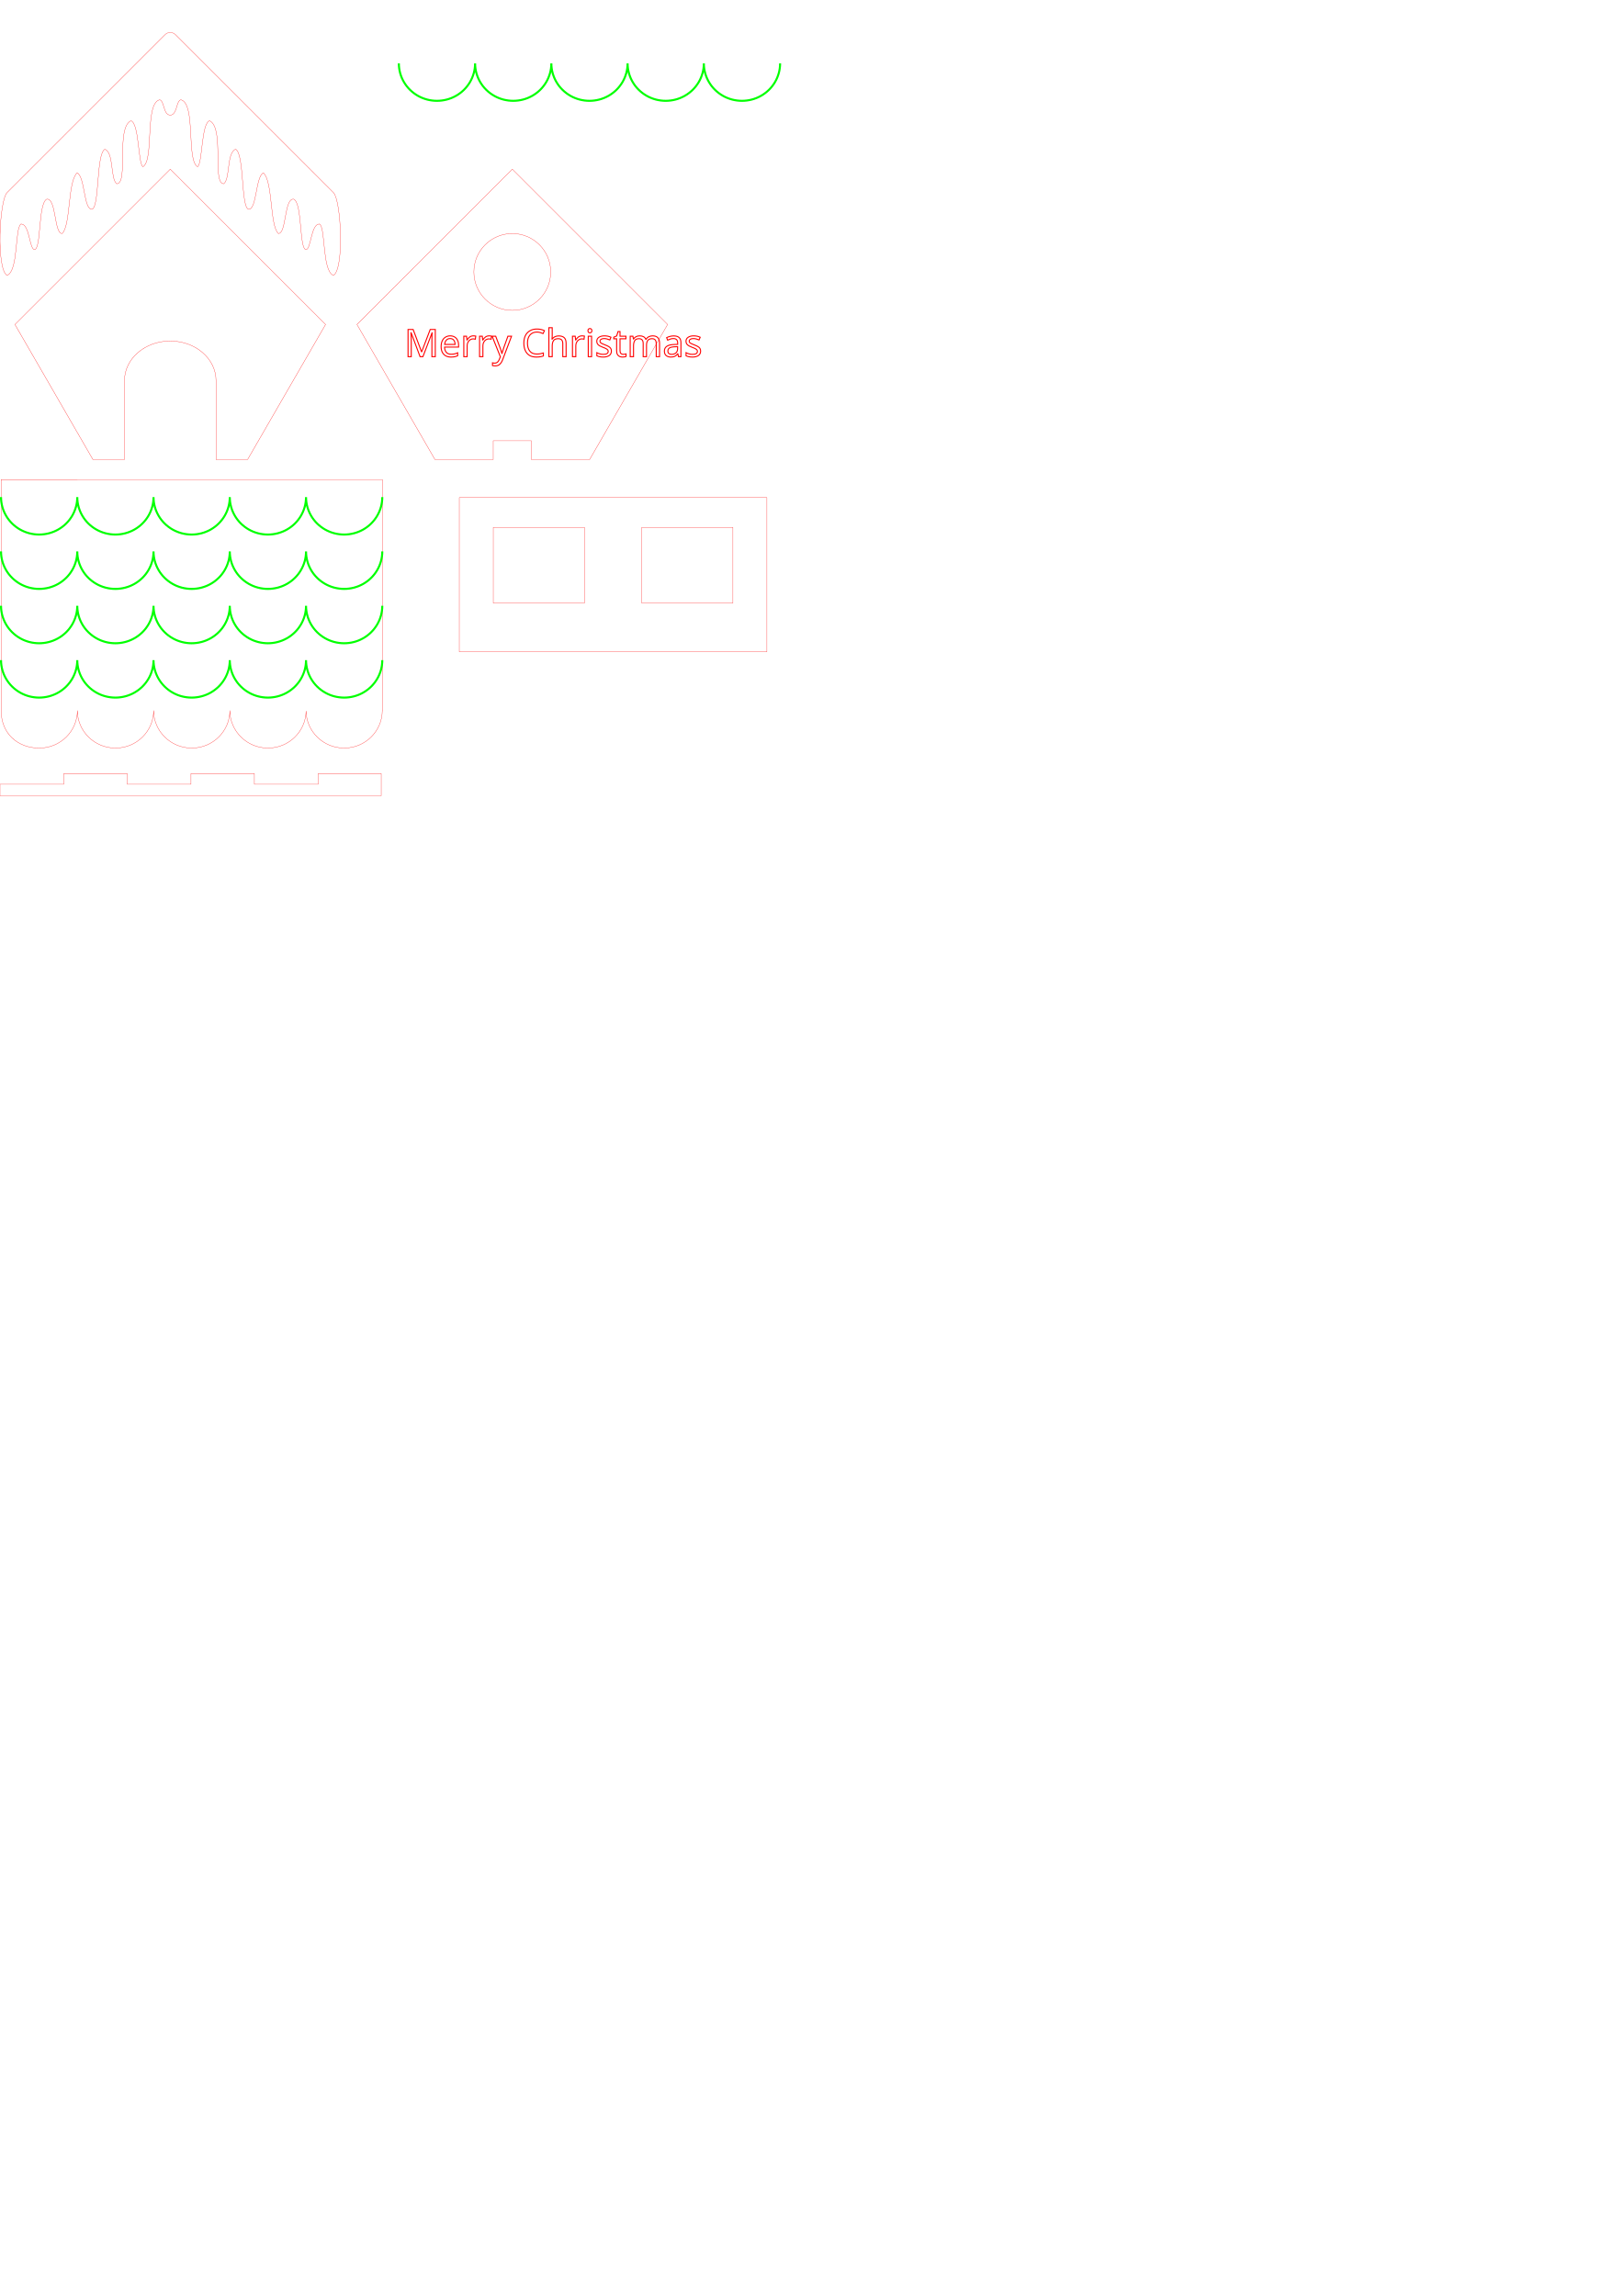
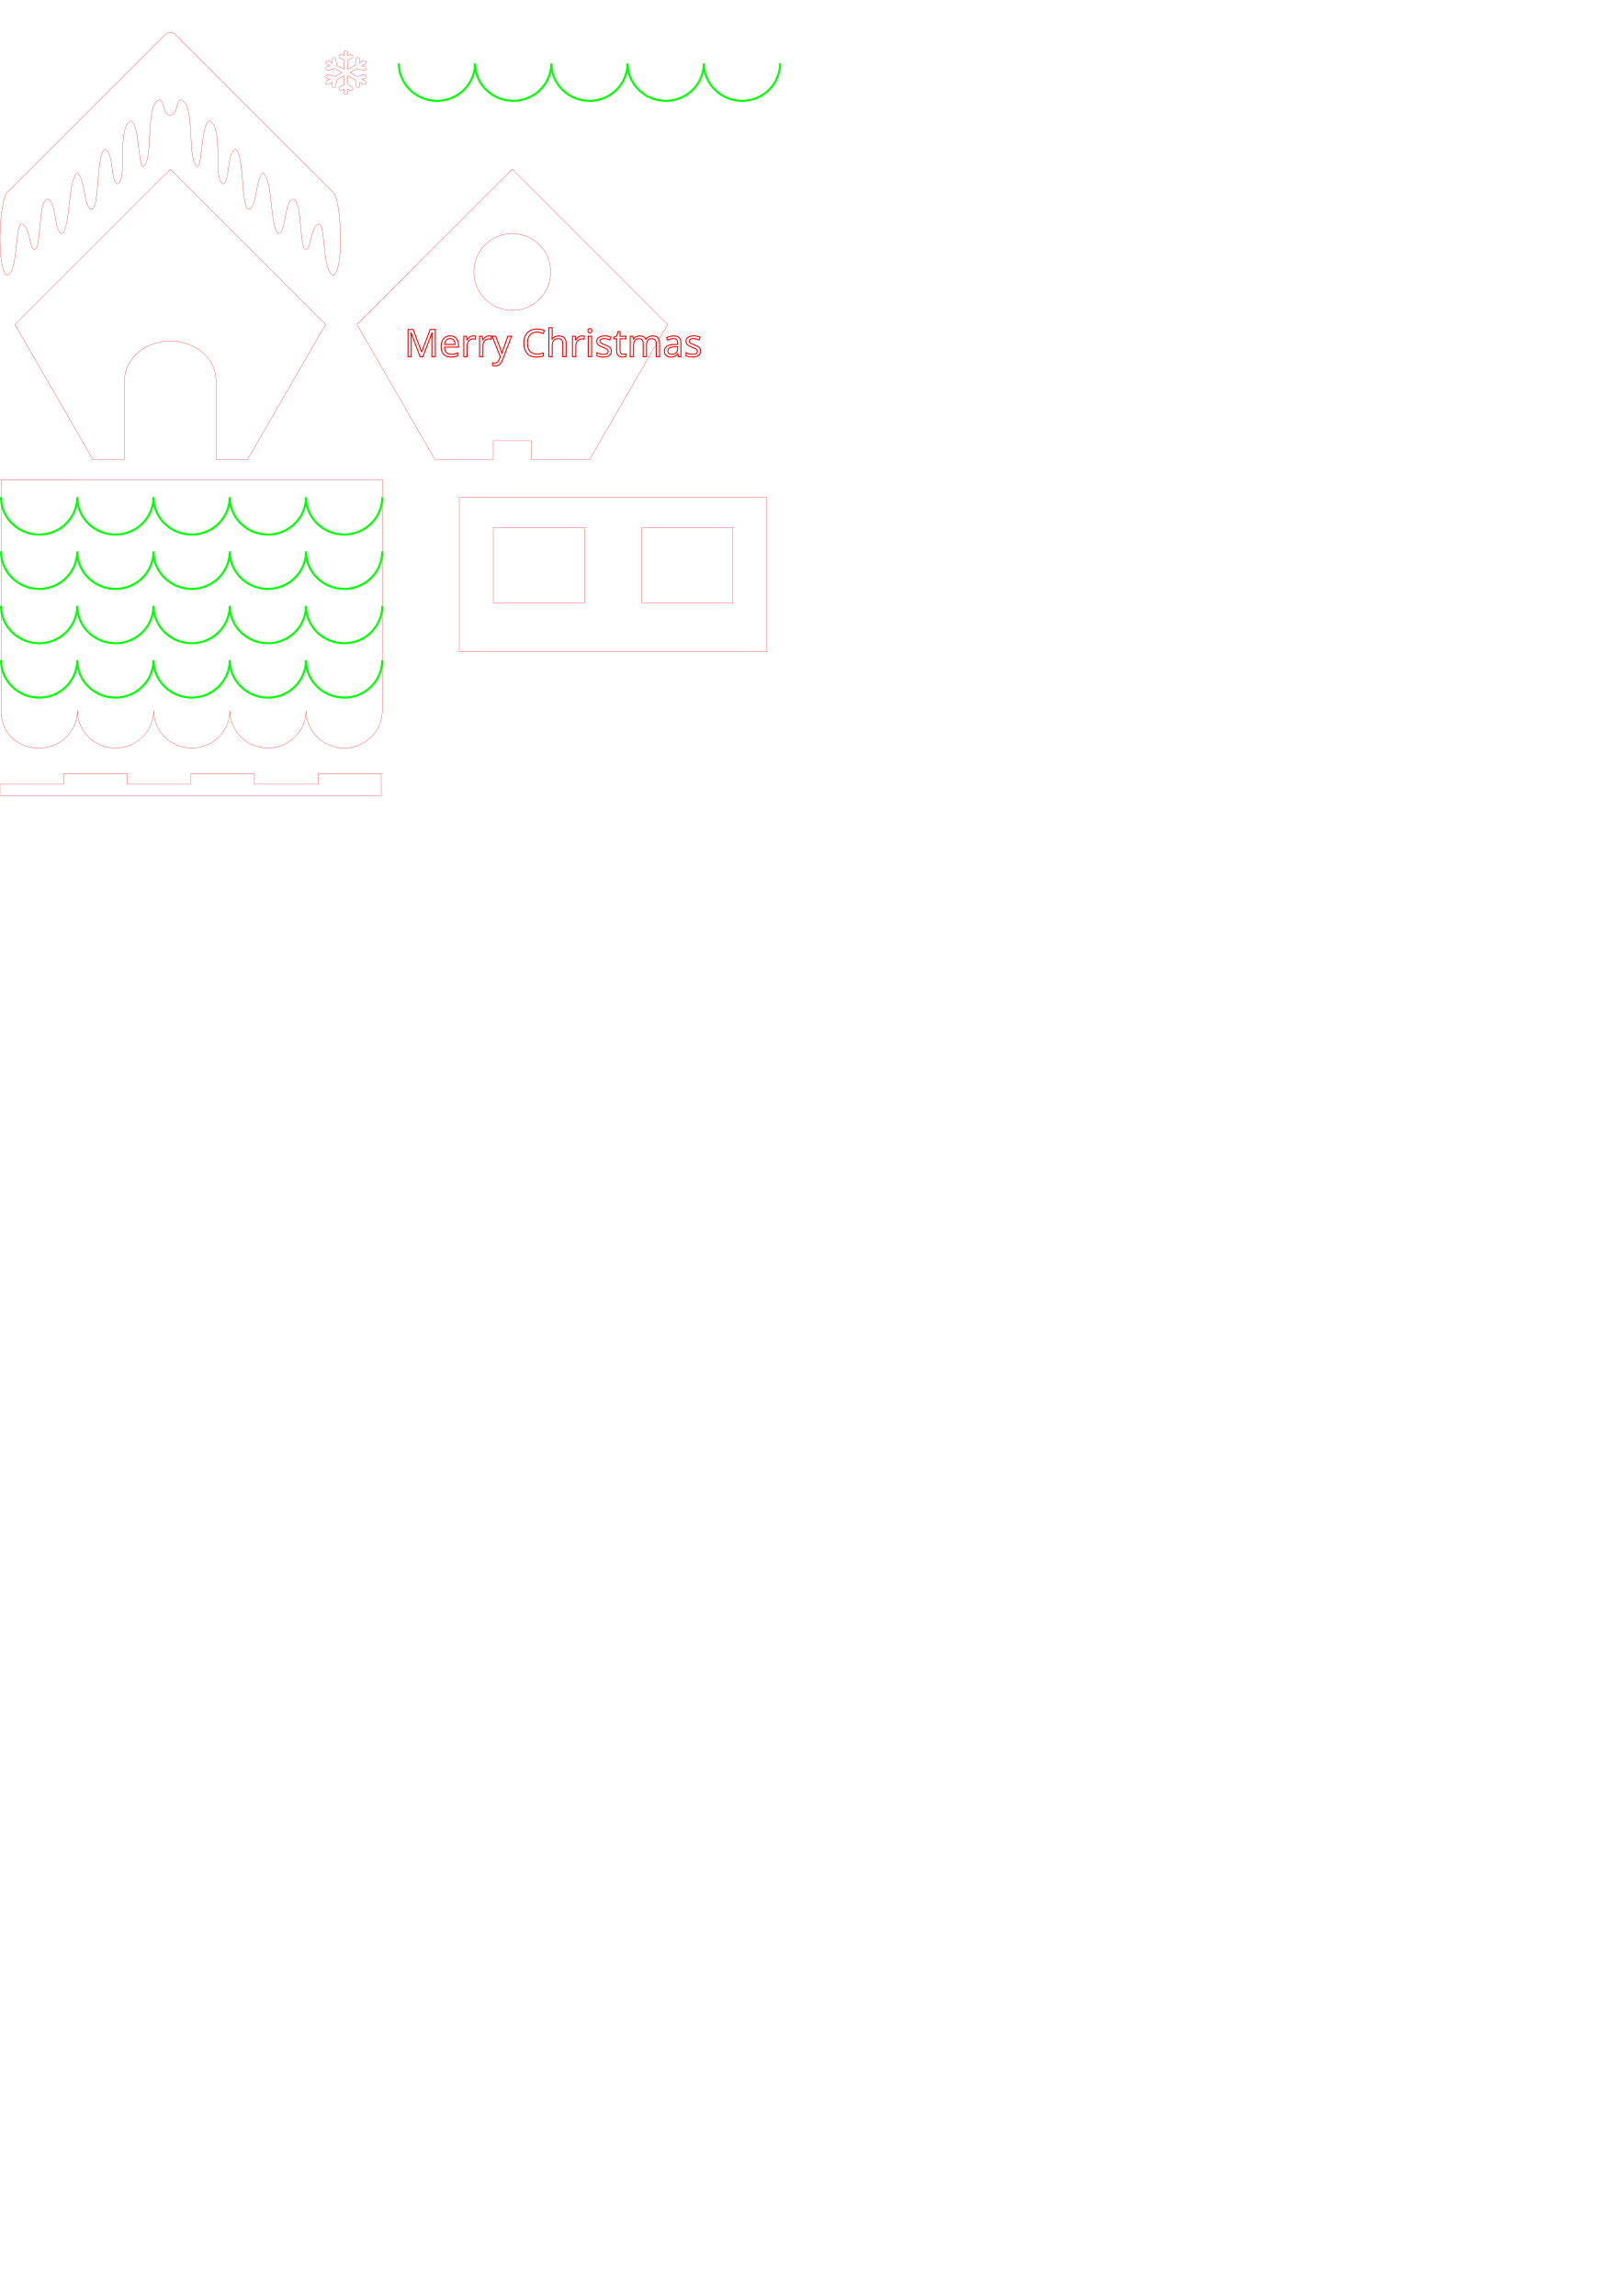
<svg xmlns="http://www.w3.org/2000/svg" width="420mm" height="594mm" viewBox="0 0 420 594" version="1.1" id="svg1">
  <defs id="defs1">
    <rect x="890.234" y="458.649" width="424.464" height="239.295" id="rect3" />
    <rect x="920.146" y="574.023" width="344.699" height="65.521" id="rect1" />
  </defs>
  <g id="layer1">
    <path id="path2" style="opacity:1;vector-effect:non-scaling-stroke;fill:none;fill-opacity:1;stroke:#ff0000;stroke-width:0.265;stroke-dasharray:none;-inkscape-stroke:hairline;stroke-opacity:1" d="M 44.04,43.768 3.863,83.945 24.04,118.893 H 32.201 V 98.465 c 2.4e-5,-5.655 5.301,-10.239 11.839,-10.239 6.539,6e-5 11.839,4.584 11.839,10.239 v 20.428 h 8.161 L 84.217,83.945 Z" />
    <path id="rect5" style="opacity:1;fill:none;fill-opacity:1;stroke:#ff0000;stroke-width:0.265;vector-effect:non-scaling-stroke;-inkscape-stroke:hairline;stroke-dasharray:none;stroke-opacity:1" d="m 118.804,128.74 v 39.891 h 79.571 v -39.891 z m 8.793,7.7 h 23.585 v 19.584 h -23.585 z m 38.4,0 h 23.585 v 19.584 h -23.585 z" />
    <g id="g15" style="vector-effect:non-scaling-stroke;stroke-width:0.265;stroke-dasharray:none;-inkscape-stroke:hairline;stroke:#ff0000;stroke-opacity:1" transform="translate(-18.86387)">
      <path id="path23" style="vector-effect:non-scaling-stroke;fill:none;fill-opacity:1;stroke:#ff0000;stroke-width:0.265;stroke-dasharray:none;-inkscape-stroke:hairline;stroke-opacity:1" d="M 151.377 43.768 L 111.2 83.945 L 131.377 118.892 L 146.449 118.892 L 146.449 114.036 L 156.306 114.036 L 156.306 118.892 L 171.378 118.892 L 191.554 83.945 L 151.377 43.768 z M 151.377 60.423 A 9.937 9.937 0 0 1 161.315 70.36 A 9.937 9.937 0 0 1 151.377 80.297 A 9.937 9.937 0 0 1 141.44 70.36 A 9.937 9.937 0 0 1 151.377 60.423 z " />
      <text xml:space="preserve" style="font-style:normal;font-variant:normal;font-weight:normal;font-stretch:normal;font-size:9.878px;font-family:'Brush Script MT';-inkscape-font-specification:'Brush Script MT, Normal';font-variant-ligatures:normal;font-variant-caps:normal;font-variant-numeric:normal;font-variant-east-asian:normal;text-align:start;writing-mode:lr-tb;direction:ltr;text-anchor:start;vector-effect:non-scaling-stroke;fill:none;stroke:#ff0000;stroke-width:0.265;stroke-dasharray:none;stroke-opacity:1;-inkscape-stroke:hairline" x="123.461" y="92.281" id="text4">
        <tspan id="tspan4" style="font-style:normal;font-variant:normal;font-weight:normal;font-stretch:normal;font-size:9.878px;font-family:'Brush Script MT';-inkscape-font-specification:'Brush Script MT, Normal';font-variant-ligatures:normal;font-variant-caps:normal;font-variant-numeric:normal;font-variant-east-asian:normal;vector-effect:non-scaling-stroke;stroke-width:0.265;stroke-dasharray:none;-inkscape-stroke:hairline;stroke:#ff0000;stroke-opacity:1" x="123.461" y="92.281">Merry Christmas</tspan>
      </text>
    </g>
    <g id="g14" transform="translate(-6.138414,-26.20853)" style="vector-effect:non-scaling-stroke;stroke-width:0.265;stroke-dasharray:none;-inkscape-stroke:hairline">
      <path id="rect9" style="opacity:1;vector-effect:non-scaling-stroke;fill:none;fill-opacity:1;stroke:#ff0000;stroke-width:0.265;stroke-dasharray:none;-inkscape-stroke:hairline;stroke-opacity:1" d="m 6.418,150.272 c 0,0 0.016,54.967 0.017,59.752 0.001,6.099 4.416,9.72 9.861,9.719 5.441,-3.7e-4 9.854,-4.346 9.86,-9.711 0.007,5.365 4.42,9.71 9.861,9.709 5.445,-6.5e-4 9.859,-4.352 9.859,-9.72 v 0 c 7.2e-4,5.369 4.416,9.72 9.861,9.72 5.445,-3.7e-4 9.859,-4.352 9.86,-9.72 v 0 c 7.2e-4,5.369 4.416,9.72 9.861,9.72 5.391,-0.005 9.78,-4.277 9.851,-9.592 0.071,5.316 4.461,9.589 9.853,9.592 5.446,-3.7e-4 9.86,-4.353 9.86,-9.721 h 0.017 v -59.749 z" />
      <g id="g9" transform="translate(-0.014822,1.246683)" style="stroke-width:0.529;stroke-dasharray:none">
        <path id="path9" style="opacity:1;fill:none;stroke:#00ff00;stroke-width:0.529;stroke-dasharray:none;stroke-opacity:1" d="m 6.418,153.56 c -3.37e-5,3.464 1.88,6.665 4.931,8.397 3.051,1.732 6.811,1.732 9.862,0 3.051,-1.732 4.931,-4.933 4.931,-8.397 m 0,0 c -3.4e-5,3.464 1.88,6.665 4.931,8.397 3.051,1.732 6.811,1.732 9.862,0 3.051,-1.732 4.931,-4.933 4.931,-8.397 m 0,0 c -3.4e-5,3.464 1.88,6.665 4.931,8.397 3.051,1.732 6.811,1.732 9.862,0 3.051,-1.732 4.931,-4.933 4.931,-8.397 m 0,0 c -3.4e-5,3.464 1.88,6.665 4.931,8.397 3.051,1.732 6.811,1.732 9.862,0 3.051,-1.732 4.931,-4.933 4.931,-8.397 m 0,0 c -3.4e-5,3.464 1.88,6.665 4.931,8.397 3.051,1.732 6.811,1.732 9.862,0 3.051,-1.732 4.931,-4.933 4.931,-8.397" />
        <path id="path9-2" style="opacity:1;fill:none;stroke:#00ff00;stroke-width:0.529;stroke-dasharray:none;stroke-opacity:1" d="m 6.418,167.621 c -3.37e-5,3.464 1.88,6.665 4.931,8.397 3.051,1.732 6.811,1.732 9.862,0 3.051,-1.732 4.931,-4.933 4.931,-8.397 m 0,0 c -3.4e-5,3.464 1.88,6.665 4.931,8.397 3.051,1.732 6.811,1.732 9.862,0 3.051,-1.732 4.931,-4.933 4.931,-8.397 m 0,0 c -3.4e-5,3.464 1.88,6.665 4.931,8.397 3.051,1.732 6.811,1.732 9.862,0 3.051,-1.732 4.931,-4.933 4.931,-8.397 m 0,0 c -3.4e-5,3.464 1.88,6.665 4.931,8.397 3.051,1.732 6.811,1.732 9.862,0 3.051,-1.732 4.931,-4.933 4.931,-8.397 m 0,0 c -3.4e-5,3.464 1.88,6.665 4.931,8.397 3.051,1.732 6.811,1.732 9.862,0 3.051,-1.732 4.931,-4.933 4.931,-8.397" />
        <path id="path9-4" style="opacity:1;fill:none;stroke:#00ff00;stroke-width:0.529;stroke-dasharray:none;stroke-opacity:1" d="m 6.418,181.682 c -3.3e-5,3.464 1.88,6.665 4.931,8.397 3.051,1.732 6.811,1.732 9.862,0 3.051,-1.732 4.931,-4.933 4.931,-8.397 m 0,0 c -3.4e-5,3.464 1.88,6.665 4.931,8.397 3.051,1.732 6.811,1.732 9.862,0 3.051,-1.732 4.931,-4.933 4.931,-8.397 m 0,0 c -3.4e-5,3.464 1.88,6.665 4.931,8.397 3.051,1.732 6.811,1.732 9.862,0 3.051,-1.732 4.931,-4.933 4.931,-8.397 m 0,0 c -3.4e-5,3.464 1.88,6.665 4.931,8.397 3.051,1.732 6.811,1.732 9.862,0 3.051,-1.732 4.931,-4.933 4.931,-8.397 m 0,0 c -3.4e-5,3.464 1.88,6.665 4.931,8.397 3.051,1.732 6.811,1.732 9.862,0 3.051,-1.732 4.931,-4.933 4.931,-8.397" />
        <path id="path9-5" style="opacity:1;fill:none;stroke:#00ff00;stroke-width:0.529;stroke-dasharray:none;stroke-opacity:1" d="m 6.418,195.743 c -3.37e-5,3.464 1.88,6.665 4.931,8.397 3.051,1.732 6.811,1.732 9.862,0 3.051,-1.732 4.931,-4.933 4.931,-8.397 m 0,0 c -3.4e-5,3.464 1.88,6.665 4.931,8.397 3.051,1.732 6.811,1.732 9.862,0 3.051,-1.732 4.931,-4.933 4.931,-8.397 m 0,0 c -3.4e-5,3.464 1.88,6.665 4.931,8.397 3.051,1.732 6.811,1.732 9.862,0 3.051,-1.732 4.931,-4.933 4.931,-8.397 m 0,0 c -3.4e-5,3.464 1.88,6.665 4.931,8.397 3.051,1.732 6.811,1.732 9.862,0 3.051,-1.732 4.931,-4.933 4.931,-8.397 m 0,0 c -3.4e-5,3.464 1.88,6.665 4.931,8.397 3.051,1.732 6.811,1.732 9.862,0 3.051,-1.732 4.931,-4.933 4.931,-8.397" />
      </g>
    </g>
    <path id="path5" style="opacity:1;fill:none;stroke:#00ff00;stroke-width:0.529;stroke-dasharray:none;stroke-opacity:1" d="m 103.168,16.387 c -3e-5,3.464 1.88,6.665 4.931,8.397 3.051,1.732 6.811,1.732 9.862,0 3.051,-1.732 4.931,-4.933 4.931,-8.397 m 0,0 c -3e-5,3.464 1.88,6.665 4.931,8.397 3.051,1.732 6.811,1.732 9.862,0 3.051,-1.732 4.931,-4.933 4.931,-8.397 m 0,0 c -4e-5,3.464 1.88,6.665 4.931,8.397 3.051,1.732 6.811,1.732 9.862,0 3.051,-1.732 4.931,-4.933 4.931,-8.397 m 0,0 c -4e-5,3.464 1.88,6.665 4.931,8.397 3.051,1.732 6.811,1.732 9.862,0 3.051,-1.732 4.931,-4.933 4.931,-8.397 m 0,0 c -4e-5,3.464 1.88,6.665 4.931,8.397 3.051,1.732 6.811,1.732 9.862,0 3.051,-1.732 4.931,-4.933 4.931,-8.397" />
    <path id="path13" style="opacity:1;vector-effect:non-scaling-stroke;fill:none;stroke:#ff0000;stroke-width:0.265;stroke-dasharray:none;stroke-opacity:1;-inkscape-stroke:hairline" d="m 95.193,285.423 -40.853,40.853 c -2.005,2.005 -2.835,19.741 0,21.432 2.961,-1.198 1.979,-11.992 3.566,-13.291 2.251,-0.174 2.18,6.399 3.504,6.623 1.816,-0.08 0.928,-11.765 3.156,-13.041 2.548,-0.51 1.905,9.072 4.042,8.848 2.234,-2.131 1.37,-13.407 3.858,-15.691 2.053,1.044 1.656,9.487 3.835,9.454 1.999,-0.617 1.056,-14.251 3.331,-15.559 2.393,0.893 1.373,7.762 3.102,8.95 3.066,-0.145 -0.28,-14.486 3.651,-16.31 2.15,0.712 1.808,10.939 3.093,11.905 2.968,-1.656 0.389,-16.337 4.323,-17.331 1.266,0.277 0.889,3.875 2.752,3.985 1.862,-0.11 1.485,-3.707 2.752,-3.985 3.934,0.994 1.356,15.676 4.323,17.331 1.285,-0.966 0.943,-11.193 3.093,-11.905 3.931,1.824 0.585,16.165 3.651,16.31 1.729,-1.188 0.708,-8.057 3.102,-8.95 2.275,1.308 1.332,14.942 3.331,15.559 2.179,0.033 1.783,-8.41 3.835,-9.454 2.488,2.283 1.624,13.56 3.858,15.691 2.137,0.224 1.494,-9.358 4.042,-8.848 2.228,1.276 1.34,12.961 3.156,13.041 1.324,-0.224 1.253,-6.797 3.504,-6.623 1.587,1.299 0.605,12.094 3.566,13.291 2.835,-1.691 2.005,-19.427 0,-21.432 l -40.853,-40.853 a 1.922,1.922 6.7866907e-7 0 0 -2.718,0 z" transform="translate(-52.51137,-276.4507)" />
    <path id="rect15" style="opacity:1;fill:none;fill-opacity:1;stroke:#ff0000;stroke-width:0.265;stroke-dasharray:none;stroke-opacity:1;vector-effect:non-scaling-stroke;-inkscape-stroke:hairline" d="m 16.5,200.132 v 2.761 H 0 v 2.983 h 98.611 v -5.743 H 82.3 v 2.761 H 65.8 v -2.761 H 49.4 v 2.761 H 32.9 v -2.761 z" />
+     <path style="baseline-shift:baseline;display:inline;overflow:visible;opacity:1;vector-effect:non-scaling-stroke;fill:none;stroke:#ff0000;stroke-width:0.265;stroke-linecap:round;stroke-linejoin:round;stroke-dasharray:none;stroke-opacity:1;-inkscape-stroke:hairline;enable-background:accumulate;stop-color:#000000;stop-opacity:1" d="m 89.478,13.077 a 0.5,0.5 0 0 0 -0.5,0.5 v 0.82 l -0.613,-0.246 a 0.5,0.5 0 0 0 -0.65,0.277 0.5,0.5 0 0 0 0.279,0.65 l 0.984,0.395 v 2.453 L 87.081,16.894 86.857,15.323 a 0.5,0.5 0 0 0 -0.564,-0.424 0.5,0.5 0 0 0 -0.426,0.564 l 0.115,0.805 -0.93,-0.529 a 0.5,0.5 0 0 0 -0.682,0.186 0.5,0.5 0 0 0 0.186,0.682 l 0.787,0.449 -0.676,0.193 a 0.5,0.5 0 0 0 -0.344,0.617 0.5,0.5 0 0 0 0.619,0.344 l 1.621,-0.461 1.869,1.02 -1.871,1.02 -1.619,-0.463 a 0.5,0.5 0 0 0 -0.619,0.344 0.5,0.5 0 0 0 0.344,0.617 l 0.676,0.193 -0.787,0.449 a 0.5,0.5 0 0 0 -0.186,0.684 0.5,0.5 0 0 0 0.682,0.186 l 0.93,-0.531 -0.115,0.805 a 0.5,0.5 0 0 0 0.426,0.566 0.5,0.5 0 0 0 0.564,-0.424 l 0.225,-1.57 1.896,-1.035 v 2.25 l -1.057,0.635 a 0.5,0.5 0 0 0 -0.17,0.686 0.5,0.5 0 0 0 0.686,0.172 l 0.541,-0.324 v 0.934 a 0.5,0.5 0 0 0 0.5,0.5 0.5,0.5 0 0 0 0.5,-0.5 v -0.934 l 0.539,0.324 a 0.5,0.5 0 0 0 0.688,-0.172 0.5,0.5 0 0 0 -0.172,-0.686 l -1.055,-0.633 v -2.25 l 1.895,1.033 0.225,1.57 a 0.5,0.5 0 0 0 0.564,0.424 0.5,0.5 0 0 0 0.426,-0.566 l -0.115,-0.805 0.93,0.531 a 0.5,0.5 0 0 0 0.682,-0.186 0.5,0.5 0 0 0 -0.186,-0.684 l -0.787,-0.449 0.676,-0.193 a 0.5,0.5 0 0 0 0.344,-0.617 0.5,0.5 0 0 0 -0.619,-0.344 l -1.619,0.463 -1.871,-1.02 1.869,-1.02 1.621,0.461 a 0.5,0.5 0 0 0 0.619,-0.344 0.5,0.5 0 0 0 -0.344,-0.617 l -0.676,-0.193 0.787,-0.449 a 0.5,0.5 0 0 0 0.186,-0.682 0.5,0.5 0 0 0 -0.682,-0.186 l -0.93,0.529 0.115,-0.805 a 0.5,0.5 0 0 0 -0.426,-0.564 0.5,0.5 0 0 0 -0.564,0.424 l -0.225,1.57 -1.895,1.031 v -2.451 l 0.982,-0.395 a 0.5,0.5 0 0 0 0.279,-0.65 0.5,0.5 0 0 0 -0.65,-0.277 l -0.611,0.244 v -0.818 a 0.5,0.5 0 0 0 -0.5,-0.5 z" id="path1-5" />
  </g>
</svg>
